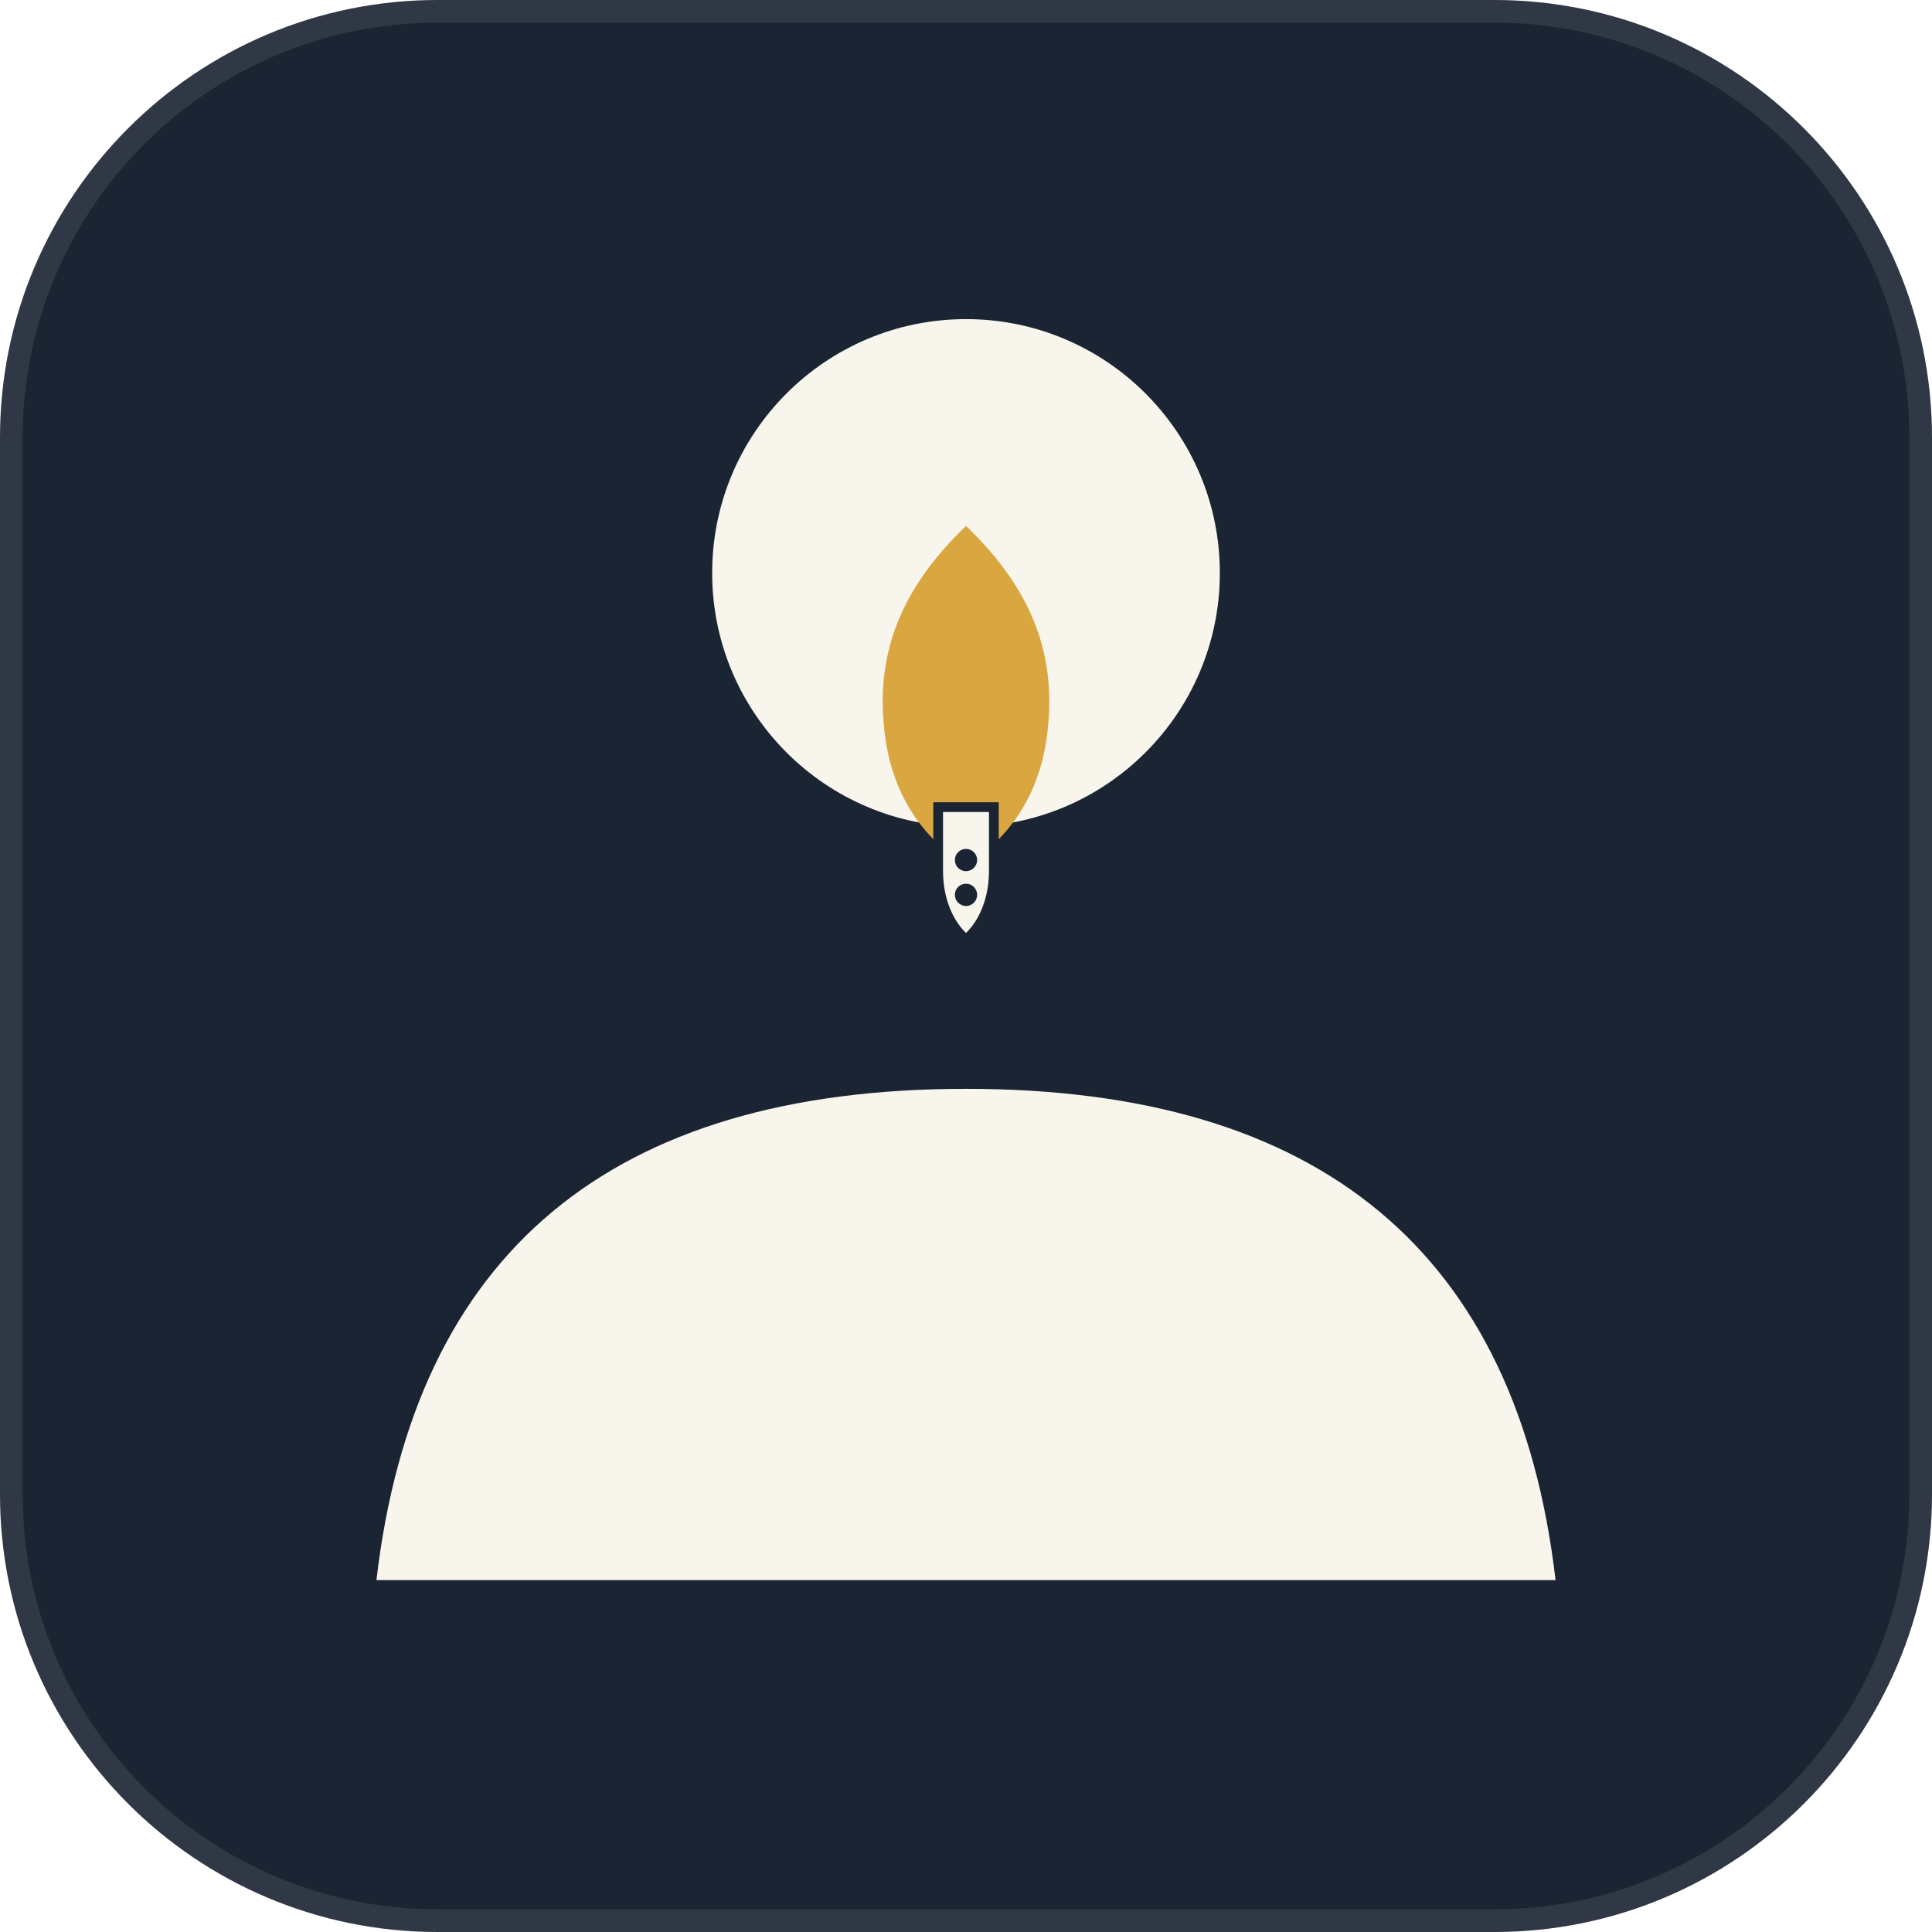
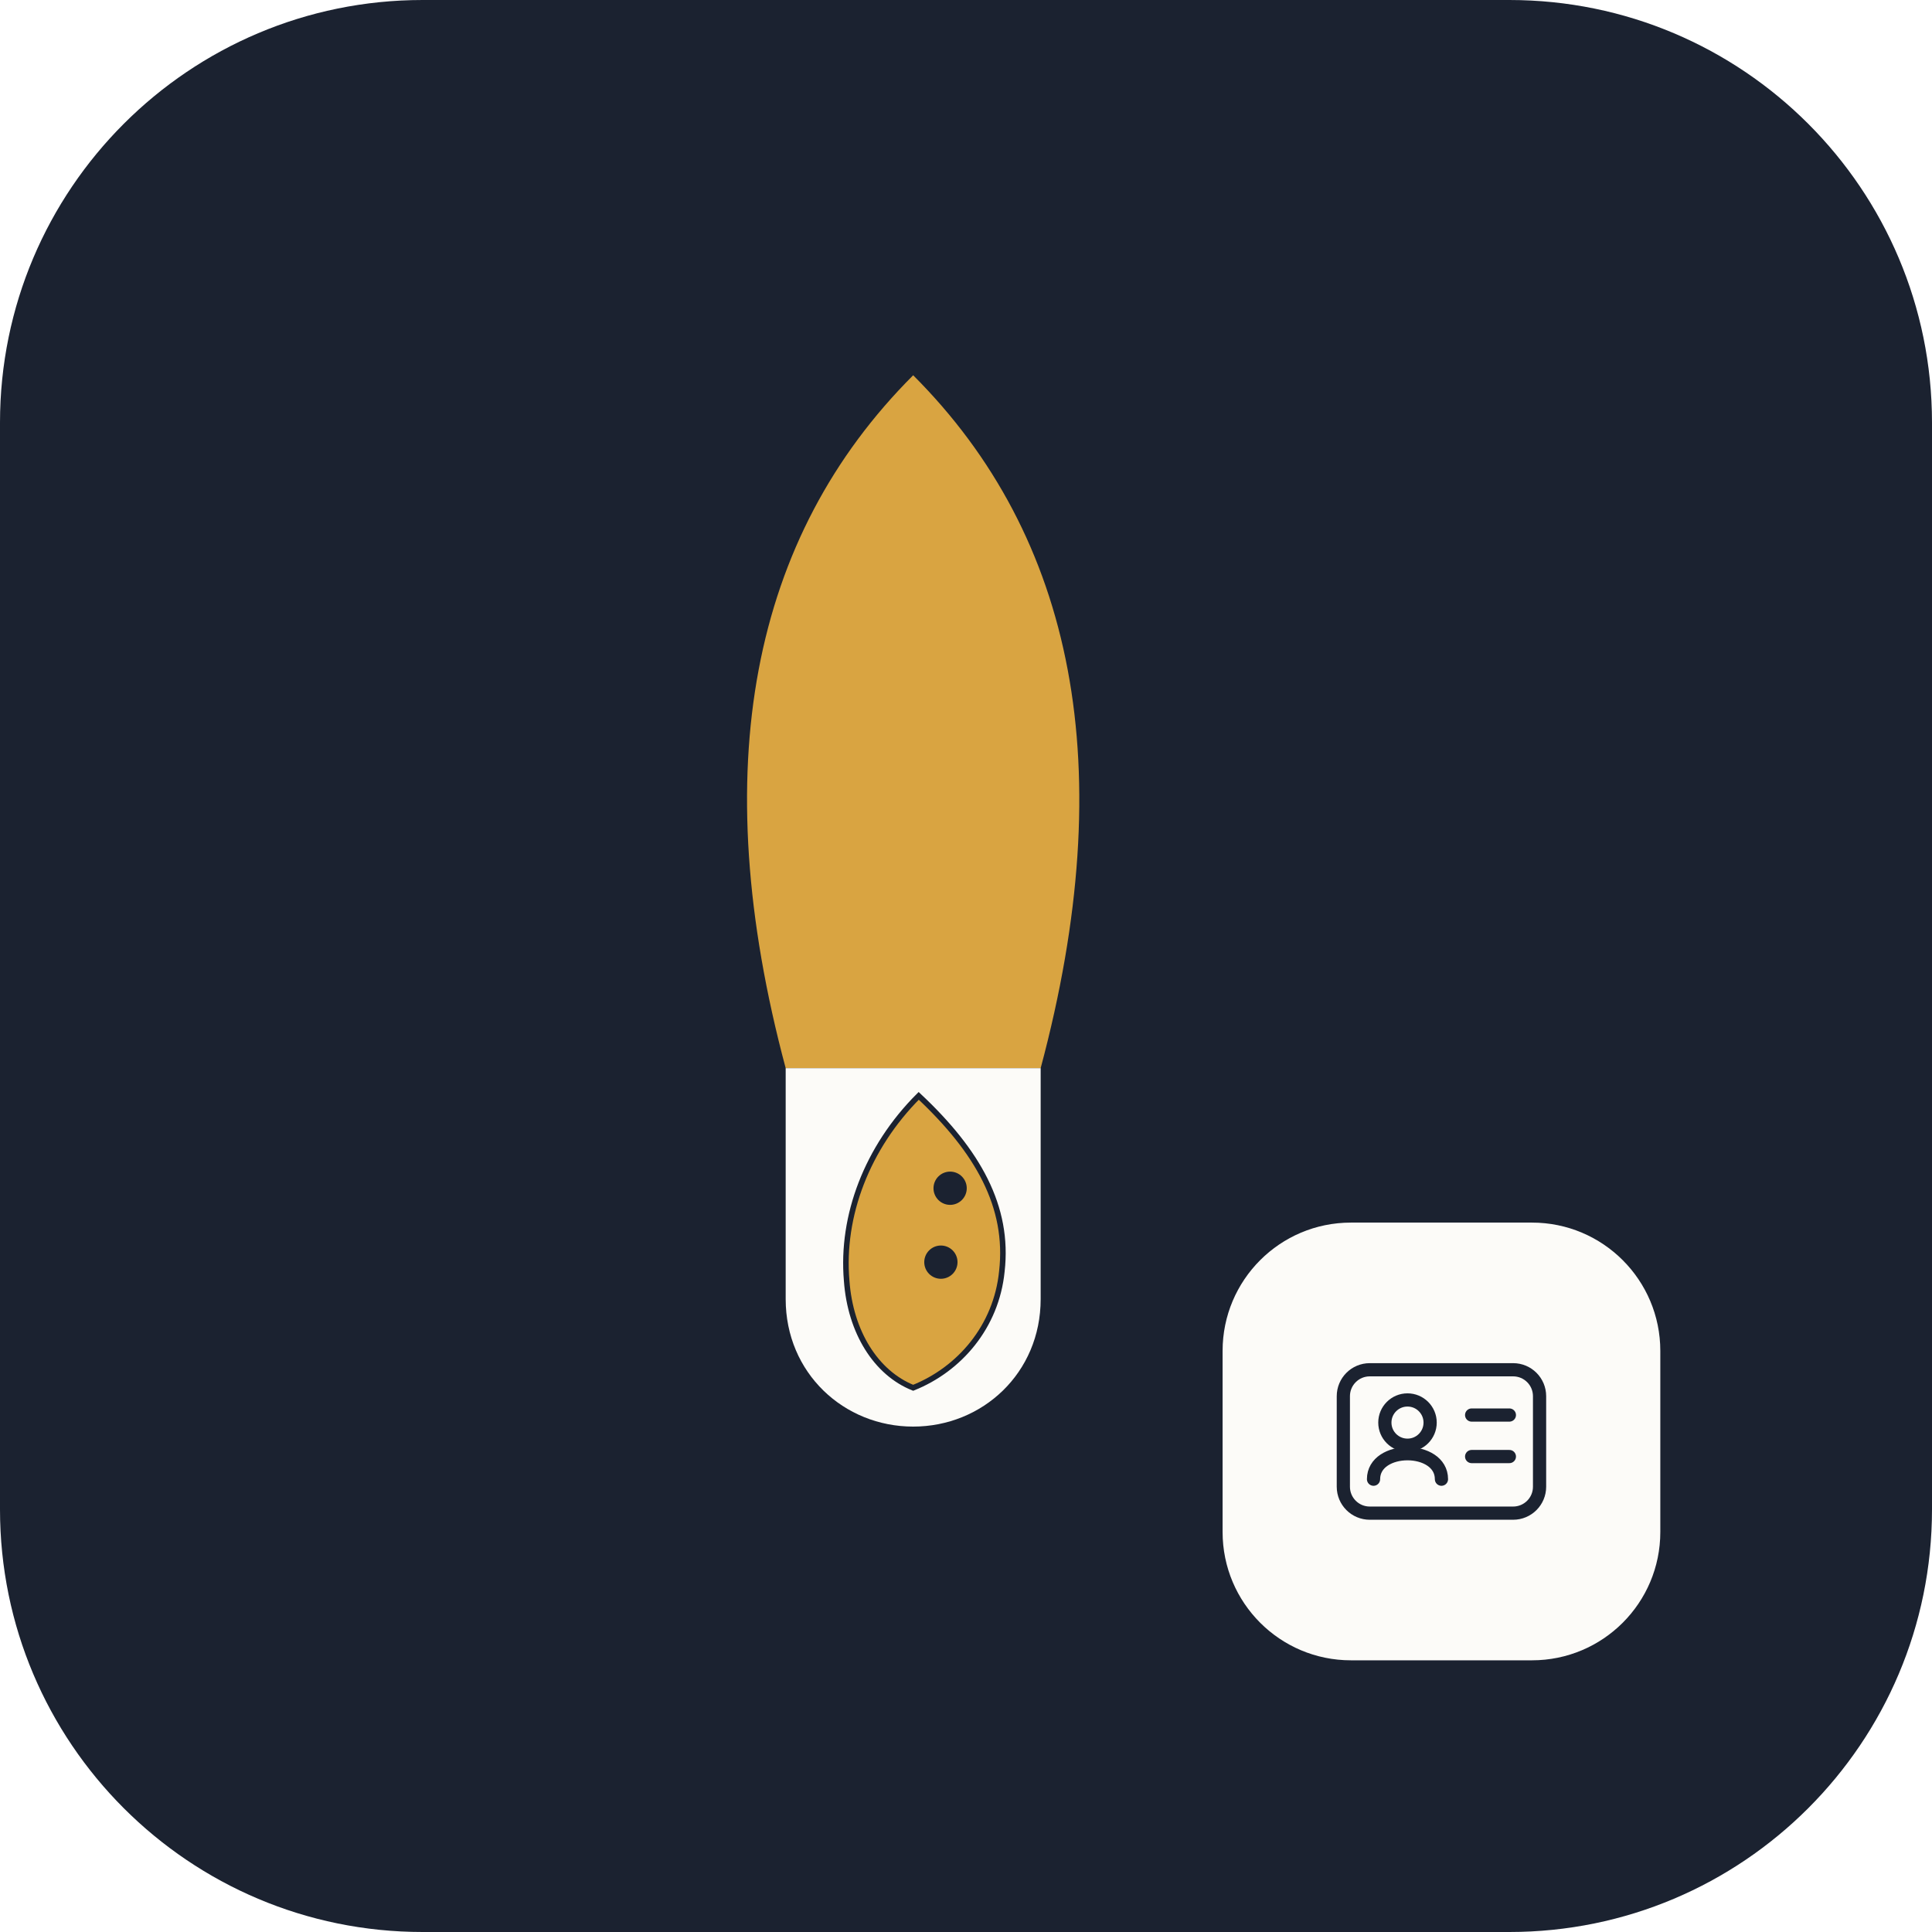
- <svg xmlns="http://www.w3.org/2000/svg" viewBox="0 0 512 512">
-   <rect width="512" height="512" rx="116" fill="#1B2433" />
-   <rect x="3" y="3" width="506" height="506" rx="113" fill="none" stroke="#F8F5ED" stroke-opacity=".10" stroke-width="6" />
-   <g transform="translate(256 256) scale(1.085) translate(-256 -256)">
-     <g>
-       <circle cx="256" cy="160" r="62" fill="#F8F5ED" />
-       <path d="M112 406 Q126 286 256 286 Q386 286 400 406 Z" fill="#F8F5ED" />
-       <g transform="translate(256 190) scale(0.34)">
-         <path d="M0,-122 C-48,-76 -66,-28 -58,30 C-52,73 -30,103 0,122 C30,103 52,73 58,30 C66,-28 48,-76 0,-122 Z" fill="#D9A63F" />
-         <path d="M-20,80 L20,80 L20,126 C20,151 9,168 0,175 C-9,168 -20,151 -20,126 Z" fill="#F8F5ED" />
-         <path d="M-20,80 L20,80 L20,126 C20,151 9,168 0,175 C-9,168 -20,151 -20,126 Z" fill="none" stroke="#1B2433" stroke-width="7" />
-         <circle cx="0" cy="118" r="8" fill="#1B2433" />
-         <circle cx="0" cy="143" r="8" fill="#1B2433" />
-       </g>
-     </g>
+ <svg xmlns="http://www.w3.org/2000/svg" viewBox="0 0 512 512" role="img" aria-label="Irsyads id">
+   <rect width="512" height="512" rx="112" fill="#1B2230" />
+   <svg x="100" y="64" width="284" height="350" viewBox="110 95 580 580">
+     <path fill="#D9A441" d="M400 100C487.5 187.5 512.5 312.5 469 475L331 475C287.5 312.5 312.5 187.5 400 100Z" />
+     <path fill="#FCFBF8" d="M331 475L469 475L469 600C469 640 437.5 669 400 669C362.5 669 331 640 331 600Z" />
+     <path fill="#D9A441" stroke="#1B2230" stroke-width="3" d="M403 490C435 520 452 550 448 585C445 615 425 638 400 648C380 640 366 618 364 590C361 555 375 518 403 490Z" />
+     <circle cx="420" cy="540" r="9" fill="#1B2230" />
+     <circle cx="415" cy="580" r="9" fill="#1B2230" />
+   </svg>
+   <rect x="324" y="324" width="116" height="116" rx="34" fill="#FCFBF8" />
+   <g transform="translate(350 350)" fill="none" stroke="#1B2230" stroke-width="3.5" stroke-linecap="round" stroke-linejoin="round">
+     <rect x="6" y="13" width="52" height="38" rx="7" />
+     <circle cx="23" cy="27" r="6" />
+     <path d="M14 42c0-9 18-9 18 0M40 25h10M40 36h10" />
  </g>
</svg>
